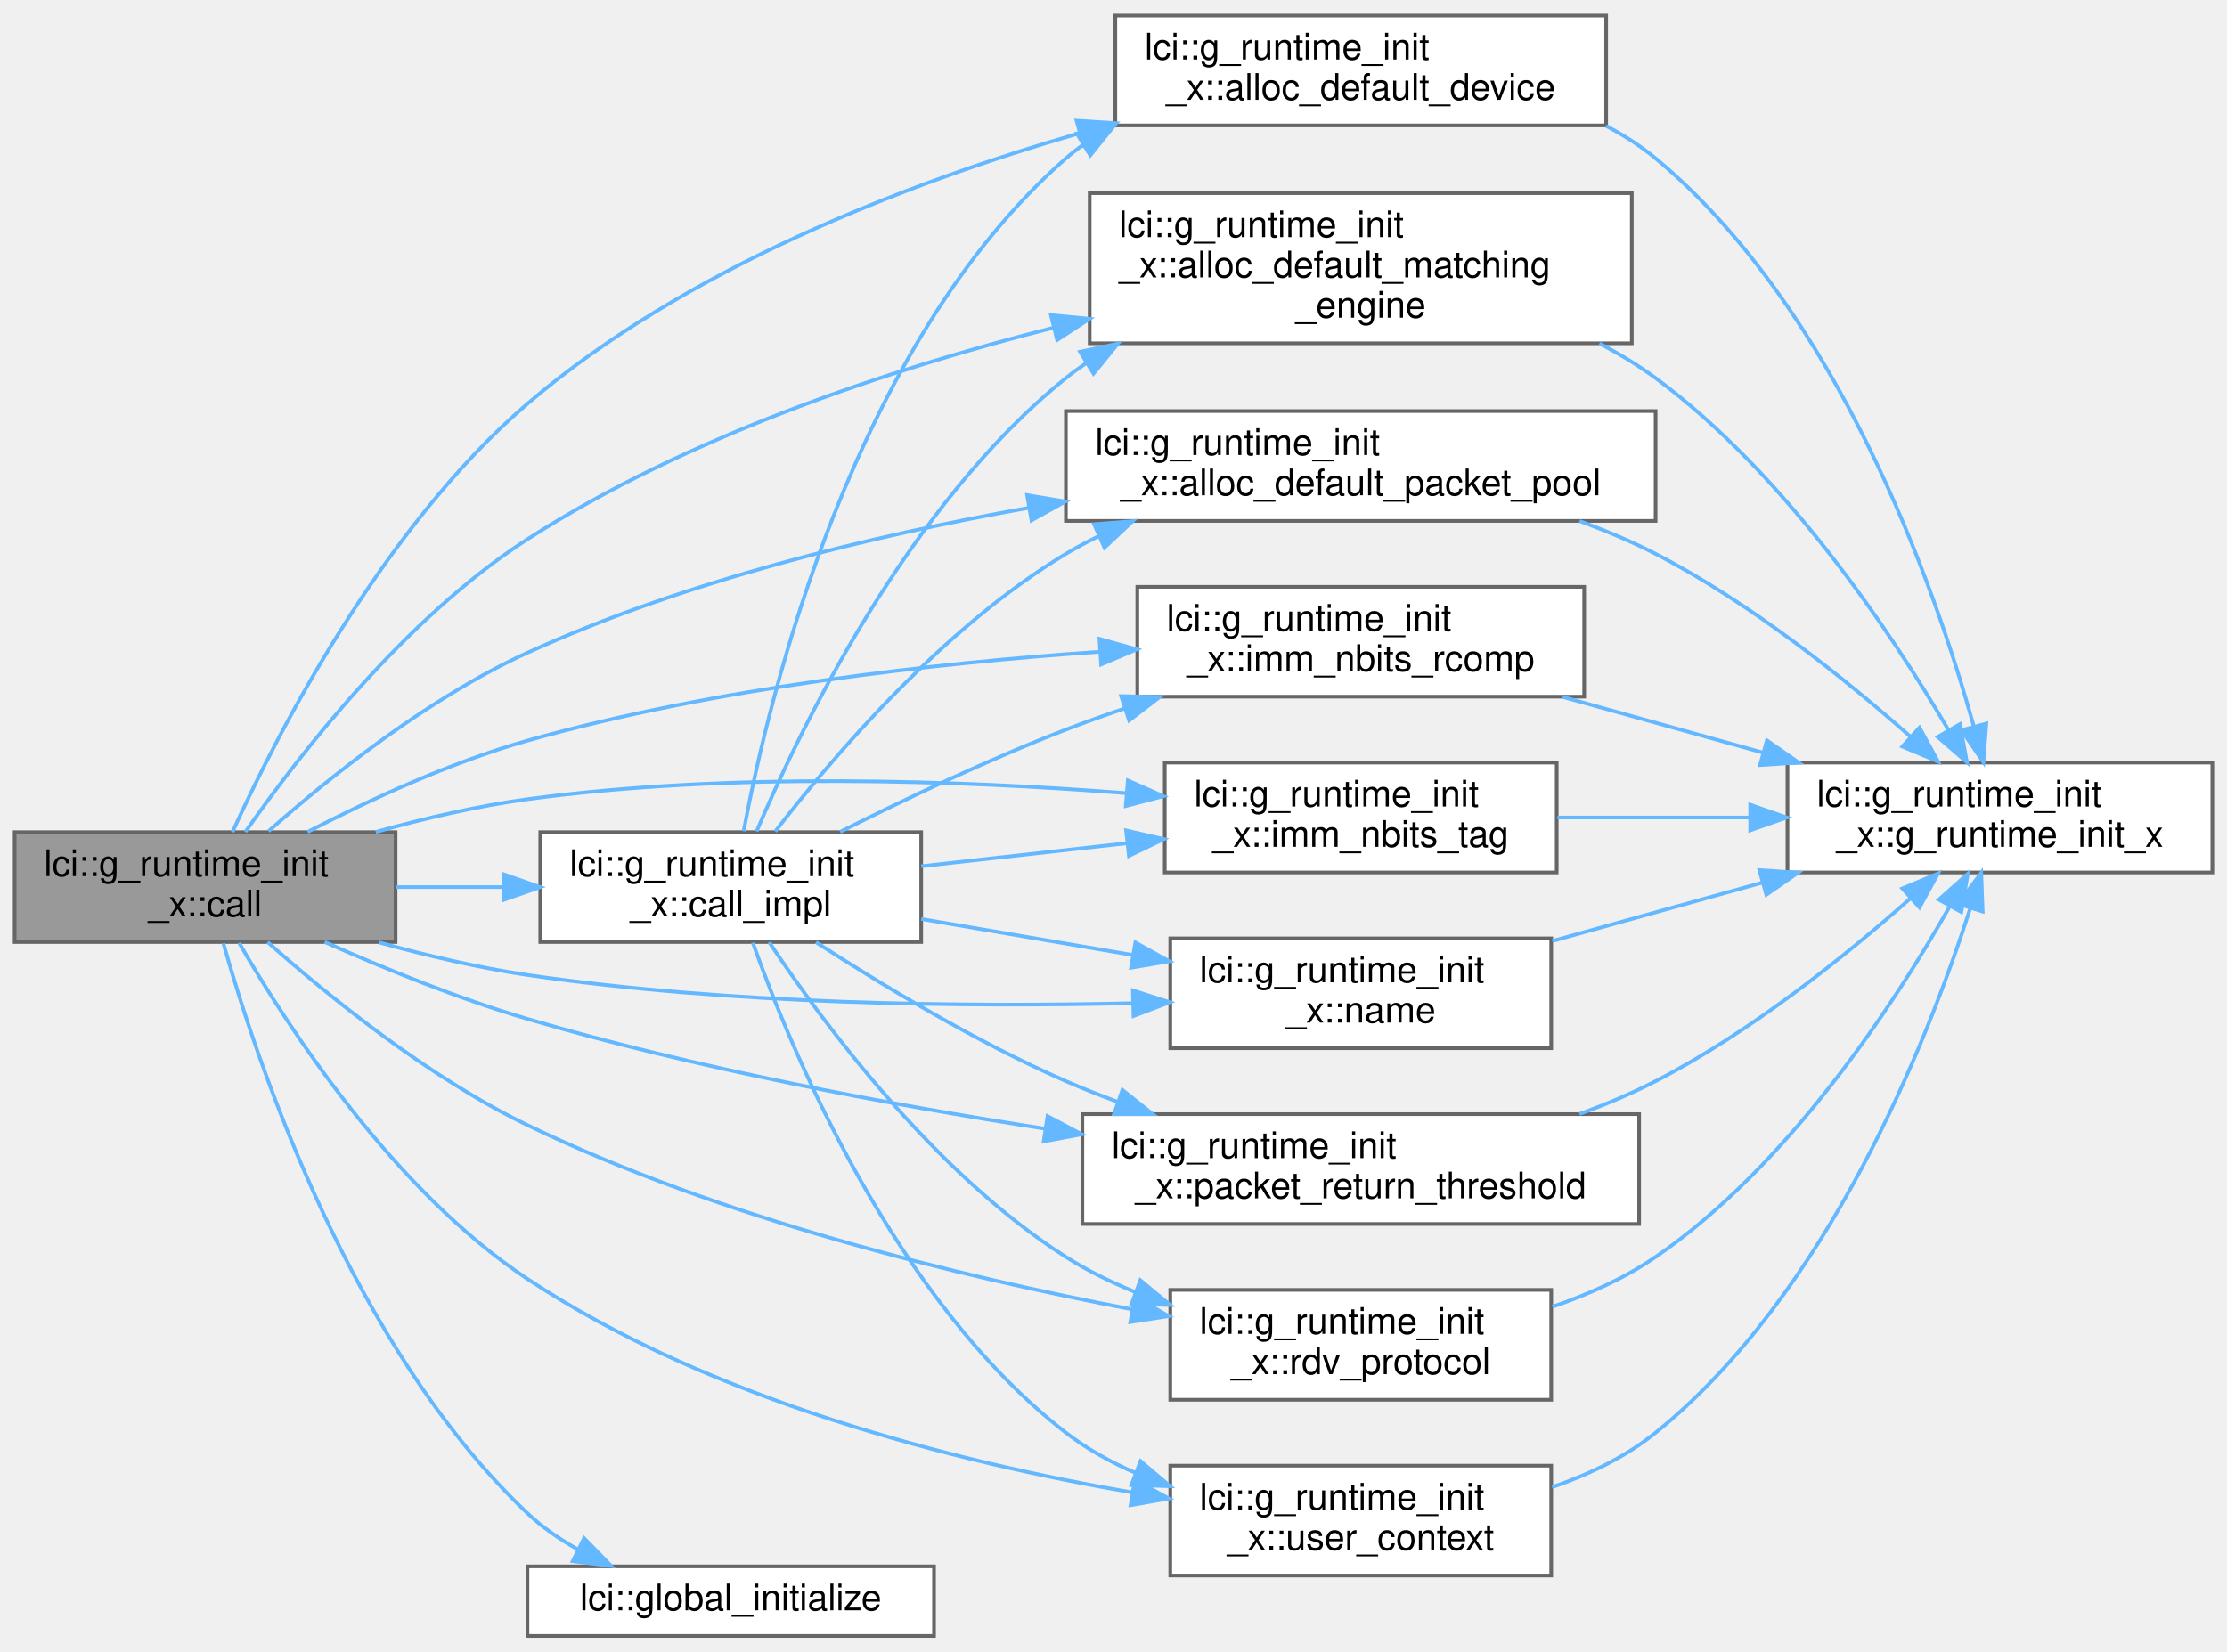
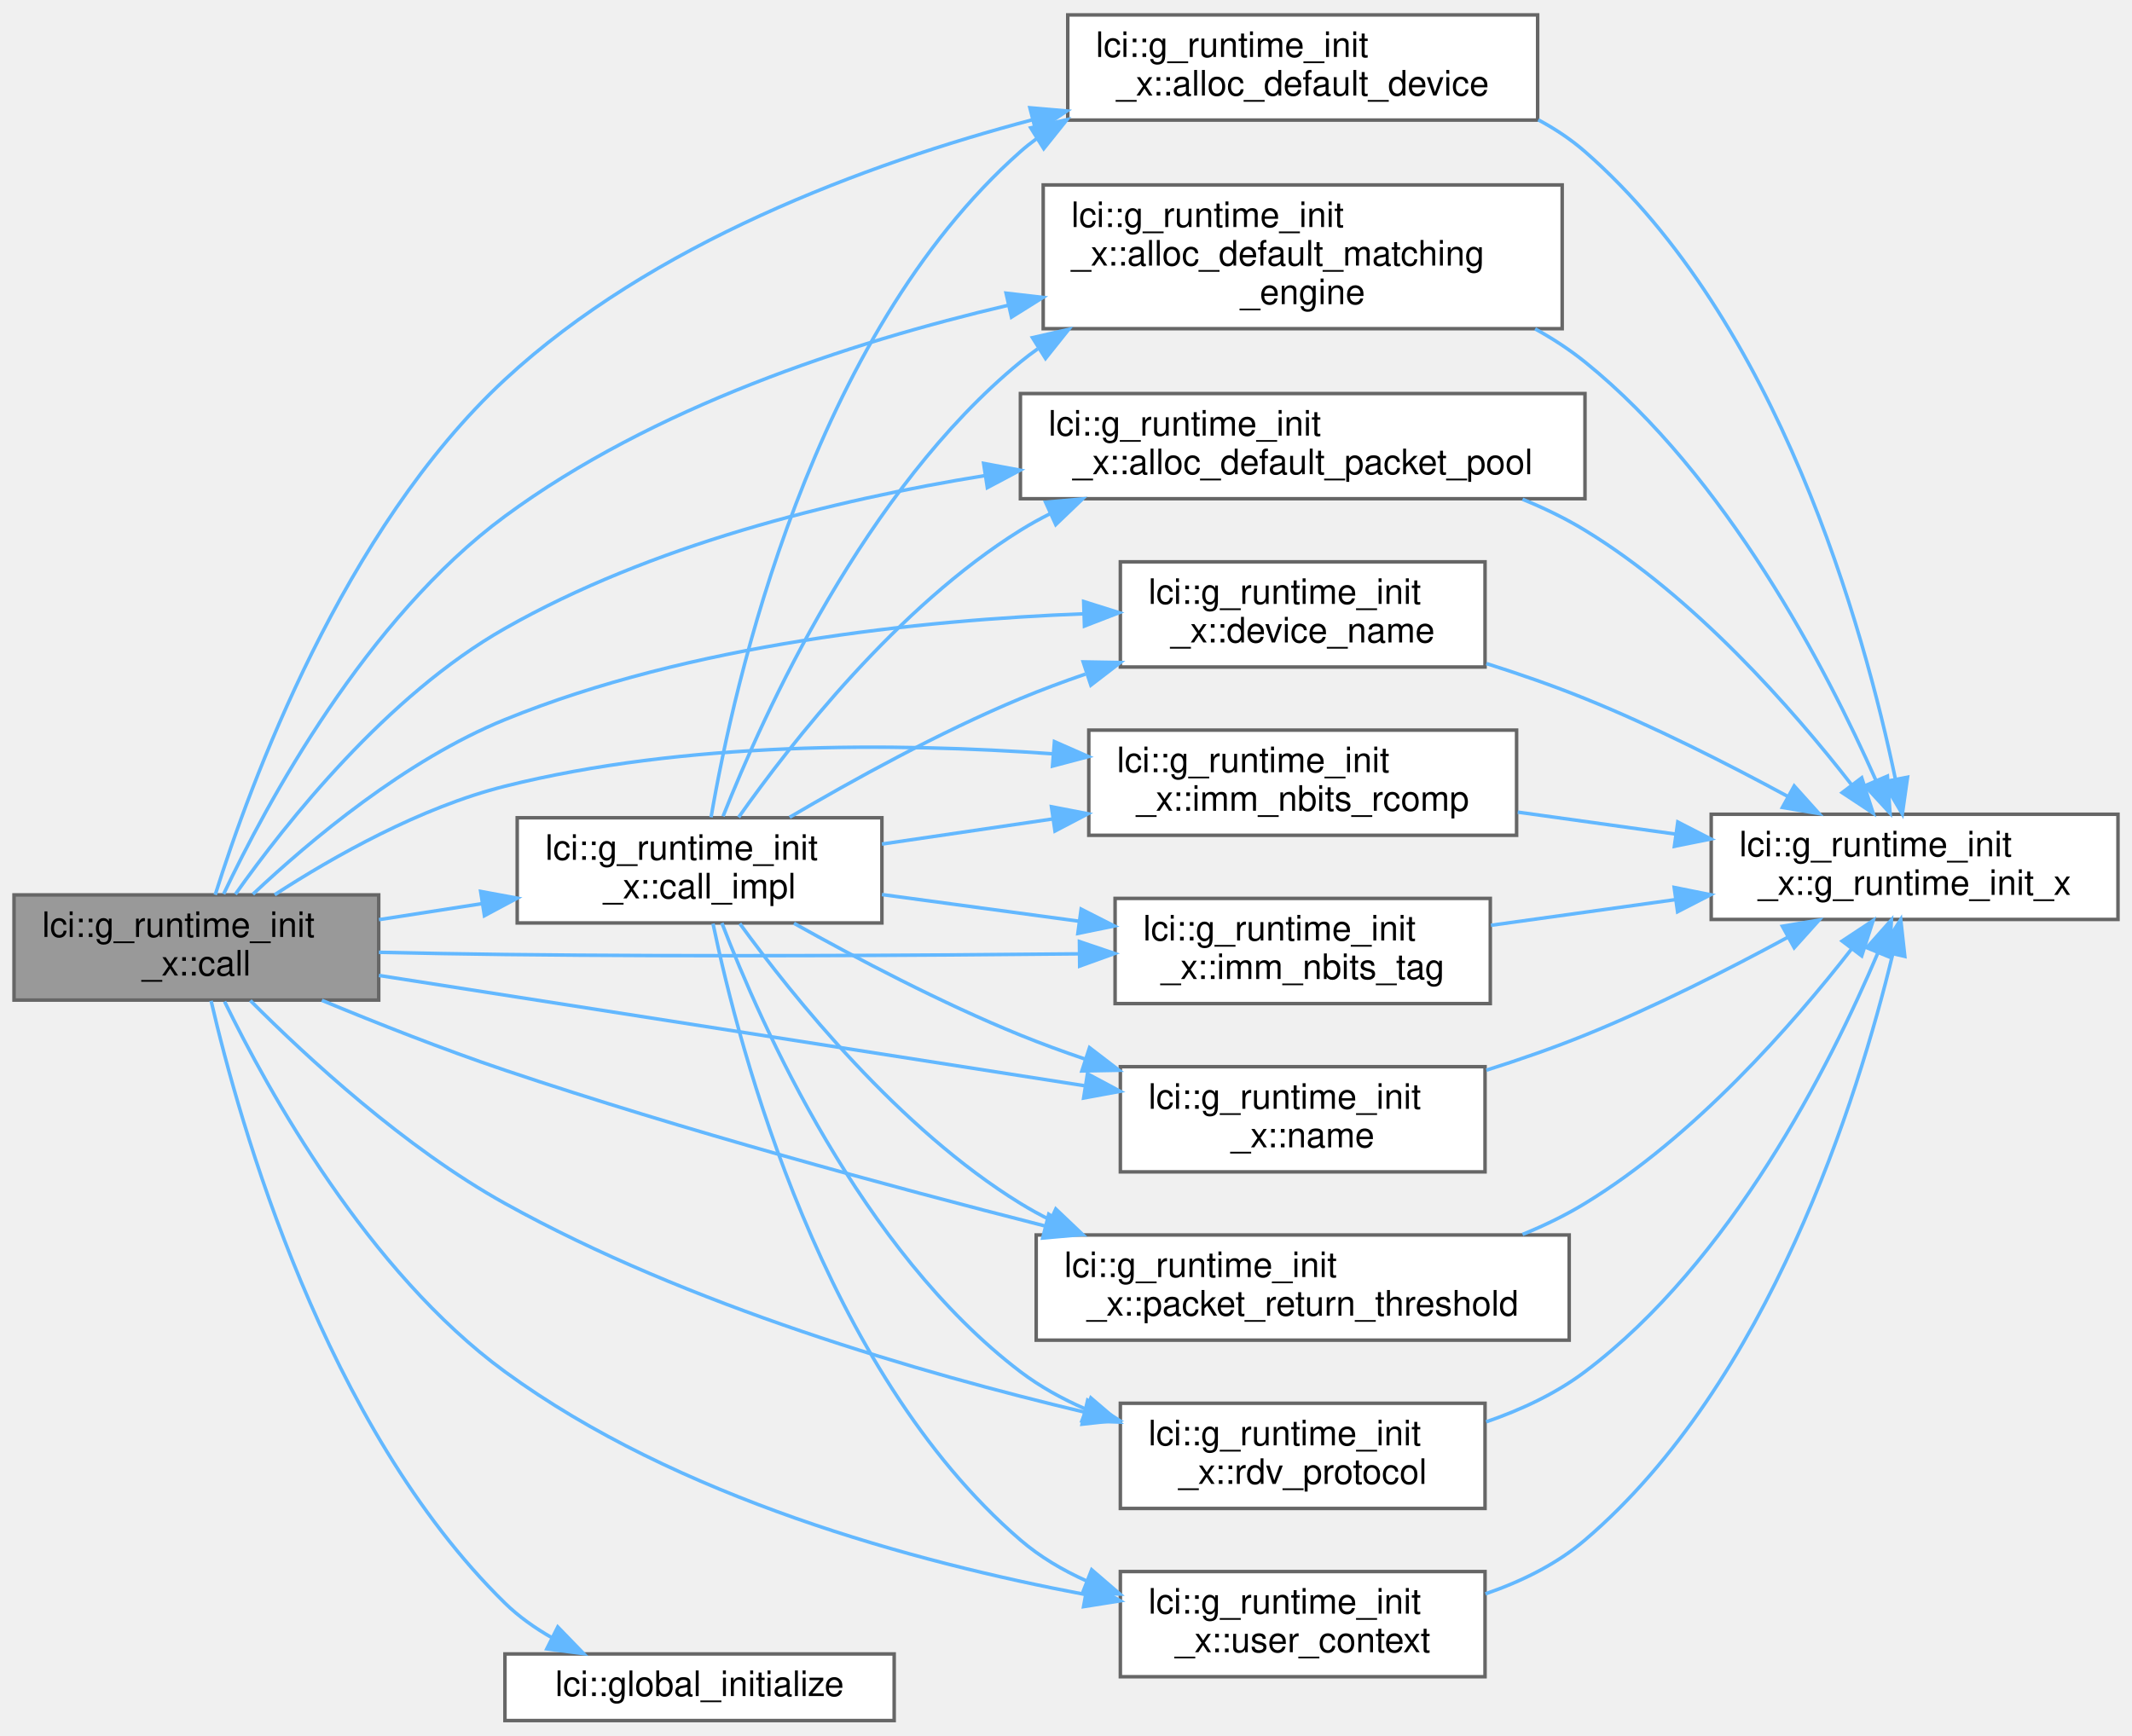
- <svg xmlns="http://www.w3.org/2000/svg" xmlns:xlink="http://www.w3.org/1999/xlink" width="608pt" height="451pt" viewBox="0.00 0.00 608.00 450.50">
-   <g id="graph0" class="graph" transform="scale(1 1) rotate(0) translate(4 446.5)">
+ <svg xmlns="http://www.w3.org/2000/svg" xmlns:xlink="http://www.w3.org/1999/xlink" width="608pt" height="495pt" viewBox="0.00 0.00 608.00 494.50">
+   <g id="graph0" class="graph" transform="scale(1 1) rotate(0) translate(4 490.5)">
    <g id="Node000001" class="node">
      <g id="a_Node000001">
        <a xlink:title=" ">
-           <polygon fill="#999999" stroke="#666666" points="104,-219.5 0,-219.5 0,-189.5 104,-189.5 104,-219.5" />
-           <text text-anchor="start" x="8" y="-207.5" font-family="Helvetica,sans-Serif" font-size="10.00">lci::g_runtime_init</text>
-           <text text-anchor="middle" x="52" y="-196.5" font-family="Helvetica,sans-Serif" font-size="10.00">_x::call</text>
+           <polygon fill="#999999" stroke="#666666" points="104,-235.5 0,-235.5 0,-205.5 104,-205.5 104,-235.5" />
+           <text text-anchor="start" x="8" y="-223.5" font-family="Helvetica,sans-Serif" font-size="10.00">lci::g_runtime_init</text>
+           <text text-anchor="middle" x="52" y="-212.5" font-family="Helvetica,sans-Serif" font-size="10.00">_x::call</text>
        </a>
      </g>
    </g>
    <g id="Node000002" class="node">
      <g id="a_Node000002">
        <a xlink:href="../../d1/dcd/classlci_1_1g__runtime__init__x.html#ad72fab3463ebf56743a418966751b9cc" target="_top" xlink:title=" ">
-           <polygon fill="white" stroke="#666666" points="434.5,-442.5 300.5,-442.5 300.5,-412.5 434.5,-412.5 434.5,-442.5" />
-           <text text-anchor="start" x="308.5" y="-430.5" font-family="Helvetica,sans-Serif" font-size="10.00">lci::g_runtime_init</text>
-           <text text-anchor="middle" x="367.5" y="-419.5" font-family="Helvetica,sans-Serif" font-size="10.00">_x::alloc_default_device</text>
+           <polygon fill="white" stroke="#666666" points="434.5,-486.5 300.5,-486.5 300.5,-456.5 434.5,-456.5 434.5,-486.5" />
+           <text text-anchor="start" x="308.5" y="-474.5" font-family="Helvetica,sans-Serif" font-size="10.00">lci::g_runtime_init</text>
+           <text text-anchor="middle" x="367.5" y="-463.5" font-family="Helvetica,sans-Serif" font-size="10.00">_x::alloc_default_device</text>
        </a>
      </g>
    </g>
    <g id="edge1_Node000001_Node000002" class="edge">
      <g id="a_edge1_Node000001_Node000002">
        <a xlink:title=" ">
-           <path fill="none" stroke="#63b8ff" d="M59.47,-219.54C71.65,-246.31 100.38,-302.59 140,-336.5 183.13,-373.41 243.15,-396.61 290.57,-410.34" />
-           <polygon fill="#63b8ff" stroke="#63b8ff" points="289.91,-413.8 300.49,-413.13 291.81,-407.06 289.91,-413.8" />
+           <path fill="none" stroke="#63b8ff" d="M57.38,-235.54C67.21,-266.87 93.86,-339.76 140,-382.5 181.83,-421.25 242.5,-443.87 290.52,-456.61" />
+           <polygon fill="#63b8ff" stroke="#63b8ff" points="289.7,-460.01 300.26,-459.1 291.44,-453.23 289.7,-460.01" />
        </a>
      </g>
    </g>
    <g id="Node000004" class="node">
      <g id="a_Node000004">
        <a xlink:href="../../d1/dcd/classlci_1_1g__runtime__init__x.html#a918d1c83be5991b72b5a1aee076e0b29" target="_top" xlink:title=" ">
-           <polygon fill="white" stroke="#666666" points="441.5,-394 293.5,-394 293.5,-353 441.5,-353 441.5,-394" />
-           <text text-anchor="start" x="301.5" y="-382" font-family="Helvetica,sans-Serif" font-size="10.00">lci::g_runtime_init</text>
-           <text text-anchor="start" x="301.5" y="-371" font-family="Helvetica,sans-Serif" font-size="10.00">_x::alloc_default_matching</text>
-           <text text-anchor="middle" x="367.5" y="-360" font-family="Helvetica,sans-Serif" font-size="10.00">_engine</text>
+           <polygon fill="white" stroke="#666666" points="441.5,-438 293.5,-438 293.5,-397 441.5,-397 441.5,-438" />
+           <text text-anchor="start" x="301.5" y="-426" font-family="Helvetica,sans-Serif" font-size="10.00">lci::g_runtime_init</text>
+           <text text-anchor="start" x="301.5" y="-415" font-family="Helvetica,sans-Serif" font-size="10.00">_x::alloc_default_matching</text>
+           <text text-anchor="middle" x="367.5" y="-404" font-family="Helvetica,sans-Serif" font-size="10.00">_engine</text>
        </a>
      </g>
    </g>
    <g id="edge3_Node000001_Node000004" class="edge">
      <g id="a_edge3_Node000001_Node000004">
        <a xlink:title=" ">
-           <path fill="none" stroke="#63b8ff" d="M62.99,-219.58C77.55,-240.43 106.54,-277.93 140,-299.5 183.57,-327.58 238.75,-345.9 283.74,-357.29" />
-           <polygon fill="#63b8ff" stroke="#63b8ff" points="282.93,-360.69 293.47,-359.69 284.6,-353.9 282.93,-360.69" />
+           <path fill="none" stroke="#63b8ff" d="M59.78,-235.75C72.06,-261.66 100.43,-314.31 140,-343.5 182.11,-374.55 237.89,-392.99 283.56,-403.69" />
+           <polygon fill="#63b8ff" stroke="#63b8ff" points="282.91,-407.13 293.44,-405.92 284.46,-400.3 282.91,-407.13" />
        </a>
      </g>
    </g>
    <g id="Node000005" class="node">
      <g id="a_Node000005">
        <a xlink:href="../../d1/dcd/classlci_1_1g__runtime__init__x.html#a17f340060d3d0c0d0776d4c658110b9a" target="_top" xlink:title=" ">
-           <polygon fill="white" stroke="#666666" points="448,-334.5 287,-334.5 287,-304.5 448,-304.5 448,-334.5" />
-           <text text-anchor="start" x="295" y="-322.5" font-family="Helvetica,sans-Serif" font-size="10.00">lci::g_runtime_init</text>
-           <text text-anchor="middle" x="367.5" y="-311.5" font-family="Helvetica,sans-Serif" font-size="10.00">_x::alloc_default_packet_pool</text>
+           <polygon fill="white" stroke="#666666" points="448,-378.5 287,-378.5 287,-348.5 448,-348.5 448,-378.5" />
+           <text text-anchor="start" x="295" y="-366.5" font-family="Helvetica,sans-Serif" font-size="10.00">lci::g_runtime_init</text>
+           <text text-anchor="middle" x="367.5" y="-355.5" font-family="Helvetica,sans-Serif" font-size="10.00">_x::alloc_default_packet_pool</text>
        </a>
      </g>
    </g>
    <g id="edge5_Node000001_Node000005" class="edge">
      <g id="a_edge5_Node000001_Node000005">
        <a xlink:title=" ">
-           <path fill="none" stroke="#63b8ff" d="M69.32,-219.77C85.88,-234.44 112.87,-256.13 140,-268.5 182.95,-288.09 234,-300.43 276.76,-308.05" />
-           <polygon fill="#63b8ff" stroke="#63b8ff" points="276.42,-311.54 286.87,-309.79 277.61,-304.64 276.42,-311.54" />
+           <path fill="none" stroke="#63b8ff" d="M63.13,-235.69C77.65,-256.2 106.36,-292.39 140,-311.5 181.65,-335.17 233.4,-348.07 276.91,-355.1" />
+           <polygon fill="#63b8ff" stroke="#63b8ff" points="276.51,-358.58 286.92,-356.64 277.57,-351.66 276.51,-358.58" />
        </a>
      </g>
    </g>
    <g id="Node000006" class="node">
      <g id="a_Node000006">
-         <a xlink:href="../../d1/dcd/classlci_1_1g__runtime__init__x.html#aa7b3e3d438c6fcc826b61e87d136dce4" target="_top" xlink:title=" ">
-           <polygon fill="white" stroke="#666666" points="247.5,-219.5 143.5,-219.5 143.5,-189.5 247.5,-189.5 247.5,-219.5" />
-           <text text-anchor="start" x="151.5" y="-207.5" font-family="Helvetica,sans-Serif" font-size="10.00">lci::g_runtime_init</text>
-           <text text-anchor="middle" x="195.5" y="-196.5" font-family="Helvetica,sans-Serif" font-size="10.00">_x::call_impl</text>
+         <a xlink:href="../../d1/dcd/classlci_1_1g__runtime__init__x.html#a1b6fe4670ec793da1f9ba6cec22b0654" target="_top" xlink:title=" ">
+           <polygon fill="white" stroke="#666666" points="247.5,-257.5 143.5,-257.5 143.5,-227.5 247.5,-227.5 247.5,-257.5" />
+           <text text-anchor="start" x="151.5" y="-245.5" font-family="Helvetica,sans-Serif" font-size="10.00">lci::g_runtime_init</text>
+           <text text-anchor="middle" x="195.5" y="-234.5" font-family="Helvetica,sans-Serif" font-size="10.00">_x::call_impl</text>
        </a>
      </g>
    </g>
    <g id="edge7_Node000001_Node000006" class="edge">
      <g id="a_edge7_Node000001_Node000006">
        <a xlink:title=" ">
-           <path fill="none" stroke="#63b8ff" d="M104.08,-204.5C113.6,-204.5 123.64,-204.5 133.42,-204.5" />
-           <polygon fill="#63b8ff" stroke="#63b8ff" points="133.49,-208 143.49,-204.5 133.49,-201 133.49,-208" />
+           <path fill="none" stroke="#63b8ff" d="M104.08,-228.44C113.6,-229.92 123.64,-231.48 133.42,-233" />
+           <polygon fill="#63b8ff" stroke="#63b8ff" points="133.07,-236.49 143.49,-234.57 134.15,-229.57 133.07,-236.49" />
        </a>
      </g>
    </g>
    <g id="Node000007" class="node">
      <g id="a_Node000007">
-         <a xlink:href="../../d1/dcd/classlci_1_1g__runtime__init__x.html#a147824472fe6dc5645fd75e92ddfe273" target="_top" xlink:title=" ">
-           <polygon fill="white" stroke="#666666" points="428.5,-286.5 306.5,-286.5 306.5,-256.5 428.5,-256.5 428.5,-286.5" />
-           <text text-anchor="start" x="314.5" y="-274.5" font-family="Helvetica,sans-Serif" font-size="10.00">lci::g_runtime_init</text>
-           <text text-anchor="middle" x="367.5" y="-263.5" font-family="Helvetica,sans-Serif" font-size="10.00">_x::imm_nbits_rcomp</text>
-         </a>
-       </g>
-     </g>
-     <g id="edge24_Node000001_Node000007" class="edge">
-       <g id="a_edge24_Node000001_Node000007">
-         <a xlink:title=" ">
-           <path fill="none" stroke="#63b8ff" d="M79.98,-219.57C96.75,-228.25 119.04,-238.59 140,-244.5 191.2,-258.94 251.04,-265.66 296.35,-268.78" />
-           <polygon fill="#63b8ff" stroke="#63b8ff" points="296.17,-272.28 306.37,-269.43 296.62,-265.29 296.17,-272.28" />
+         <a xlink:href="../../d1/dcd/classlci_1_1g__runtime__init__x.html#aa4d8340132c02199d52b71662ac2d2d7" target="_top" xlink:title=" ">
+           <polygon fill="white" stroke="#666666" points="419.5,-330.5 315.5,-330.5 315.5,-300.5 419.5,-300.5 419.5,-330.5" />
+           <text text-anchor="start" x="323.5" y="-318.5" font-family="Helvetica,sans-Serif" font-size="10.00">lci::g_runtime_init</text>
+           <text text-anchor="middle" x="367.5" y="-307.5" font-family="Helvetica,sans-Serif" font-size="10.00">_x::device_name</text>
+         </a>
+       </g>
+     </g>
+     <g id="edge25_Node000001_Node000007" class="edge">
+       <g id="a_edge25_Node000001_Node000007">
+         <a xlink:title=" ">
+           <path fill="none" stroke="#63b8ff" d="M68.13,-235.7C84.39,-251.01 111.71,-273.98 140,-285.5 193.05,-307.1 258.32,-313.88 305.15,-315.68" />
+           <polygon fill="#63b8ff" stroke="#63b8ff" points="305.04,-319.18 315.14,-316 305.26,-312.18 305.04,-319.18" />
        </a>
      </g>
    </g>
    <g id="Node000008" class="node">
      <g id="a_Node000008">
-         <a xlink:href="../../d1/dcd/classlci_1_1g__runtime__init__x.html#a1972dee68f2838da07aba5b464f732dd" target="_top" xlink:title=" ">
-           <polygon fill="white" stroke="#666666" points="421,-238.5 314,-238.5 314,-208.5 421,-208.5 421,-238.5" />
-           <text text-anchor="start" x="322" y="-226.5" font-family="Helvetica,sans-Serif" font-size="10.00">lci::g_runtime_init</text>
-           <text text-anchor="middle" x="367.5" y="-215.5" font-family="Helvetica,sans-Serif" font-size="10.00">_x::imm_nbits_tag</text>
-         </a>
-       </g>
-     </g>
-     <g id="edge25_Node000001_Node000008" class="edge">
-       <g id="a_edge25_Node000001_Node000008">
-         <a xlink:title=" ">
-           <path fill="none" stroke="#63b8ff" d="M98.57,-219.55C111.79,-223.24 126.34,-226.65 140,-228.5 194.9,-235.93 257.95,-233.67 303.57,-230.14" />
-           <polygon fill="#63b8ff" stroke="#63b8ff" points="303.92,-233.62 313.61,-229.32 303.35,-226.64 303.92,-233.62" />
+         <a xlink:href="../../d1/dcd/classlci_1_1g__runtime__init__x.html#a147824472fe6dc5645fd75e92ddfe273" target="_top" xlink:title=" ">
+           <polygon fill="white" stroke="#666666" points="428.5,-282.5 306.5,-282.5 306.5,-252.5 428.5,-252.5 428.5,-282.5" />
+           <text text-anchor="start" x="314.5" y="-270.5" font-family="Helvetica,sans-Serif" font-size="10.00">lci::g_runtime_init</text>
+           <text text-anchor="middle" x="367.5" y="-259.5" font-family="Helvetica,sans-Serif" font-size="10.00">_x::imm_nbits_rcomp</text>
+         </a>
+       </g>
+     </g>
+     <g id="edge27_Node000001_Node000008" class="edge">
+       <g id="a_edge27_Node000001_Node000008">
+         <a xlink:title=" ">
+           <path fill="none" stroke="#63b8ff" d="M74.33,-235.55C91.25,-246.52 115.97,-260.48 140,-266.5 191.24,-279.33 251.08,-278.97 296.38,-275.73" />
+           <polygon fill="#63b8ff" stroke="#63b8ff" points="296.7,-279.22 306.4,-274.95 296.15,-272.24 296.7,-279.22" />
        </a>
      </g>
    </g>
    <g id="Node000009" class="node">
      <g id="a_Node000009">
-         <a xlink:href="../../d1/dcd/classlci_1_1g__runtime__init__x.html#a4133d17e093270c82a01e72c05cdcd59" target="_top" xlink:title=" ">
-           <polygon fill="white" stroke="#666666" points="419.5,-190.5 315.5,-190.5 315.5,-160.5 419.5,-160.5 419.5,-190.5" />
-           <text text-anchor="start" x="323.5" y="-178.5" font-family="Helvetica,sans-Serif" font-size="10.00">lci::g_runtime_init</text>
-           <text text-anchor="middle" x="367.5" y="-167.5" font-family="Helvetica,sans-Serif" font-size="10.00">_x::name</text>
-         </a>
-       </g>
-     </g>
-     <g id="edge26_Node000001_Node000009" class="edge">
-       <g id="a_edge26_Node000001_Node000009">
-         <a xlink:title=" ">
-           <path fill="none" stroke="#63b8ff" d="M99.5,-189.39C112.47,-185.81 126.67,-182.46 140,-180.5 195.54,-172.36 259.54,-171.74 305.31,-172.79" />
-           <polygon fill="#63b8ff" stroke="#63b8ff" points="305.29,-176.29 315.37,-173.05 305.47,-169.29 305.29,-176.29" />
+         <a xlink:href="../../d1/dcd/classlci_1_1g__runtime__init__x.html#a1972dee68f2838da07aba5b464f732dd" target="_top" xlink:title=" ">
+           <polygon fill="white" stroke="#666666" points="421,-234.5 314,-234.5 314,-204.5 421,-204.5 421,-234.5" />
+           <text text-anchor="start" x="322" y="-222.5" font-family="Helvetica,sans-Serif" font-size="10.00">lci::g_runtime_init</text>
+           <text text-anchor="middle" x="367.5" y="-211.5" font-family="Helvetica,sans-Serif" font-size="10.00">_x::imm_nbits_tag</text>
+         </a>
+       </g>
+     </g>
+     <g id="edge28_Node000001_Node000009" class="edge">
+       <g id="a_edge28_Node000001_Node000009">
+         <a xlink:title=" ">
+           <path fill="none" stroke="#63b8ff" d="M104.06,-219.13C115.86,-218.87 128.37,-218.63 140,-218.5 195.38,-217.86 258.39,-218.23 303.86,-218.69" />
+           <polygon fill="#63b8ff" stroke="#63b8ff" points="303.83,-222.19 313.87,-218.79 303.9,-215.19 303.83,-222.19" />
        </a>
      </g>
    </g>
    <g id="Node000010" class="node">
      <g id="a_Node000010">
-         <a xlink:href="../../d1/dcd/classlci_1_1g__runtime__init__x.html#af2f7a0791a72ac3c8b8546c354ed7081" target="_top" xlink:title=" ">
-           <polygon fill="white" stroke="#666666" points="443.5,-142.5 291.5,-142.5 291.5,-112.5 443.5,-112.5 443.5,-142.5" />
-           <text text-anchor="start" x="299.5" y="-130.5" font-family="Helvetica,sans-Serif" font-size="10.00">lci::g_runtime_init</text>
-           <text text-anchor="middle" x="367.5" y="-119.5" font-family="Helvetica,sans-Serif" font-size="10.00">_x::packet_return_threshold</text>
-         </a>
-       </g>
-     </g>
-     <g id="edge27_Node000001_Node000010" class="edge">
-       <g id="a_edge27_Node000001_Node000010">
-         <a xlink:title=" ">
-           <path fill="none" stroke="#63b8ff" d="M84.64,-189.5C100.89,-182.28 121.18,-174.03 140,-168.5 185.88,-155.02 238.35,-145.19 281.23,-138.53" />
-           <polygon fill="#63b8ff" stroke="#63b8ff" points="281.99,-141.96 291.35,-136.99 280.94,-135.04 281.99,-141.96" />
+         <a xlink:href="../../d1/dcd/classlci_1_1g__runtime__init__x.html#a4133d17e093270c82a01e72c05cdcd59" target="_top" xlink:title=" ">
+           <polygon fill="white" stroke="#666666" points="419.5,-186.5 315.5,-186.5 315.5,-156.5 419.5,-156.5 419.5,-186.5" />
+           <text text-anchor="start" x="323.5" y="-174.5" font-family="Helvetica,sans-Serif" font-size="10.00">lci::g_runtime_init</text>
+           <text text-anchor="middle" x="367.5" y="-163.5" font-family="Helvetica,sans-Serif" font-size="10.00">_x::name</text>
+         </a>
+       </g>
+     </g>
+     <g id="edge29_Node000001_Node000010" class="edge">
+       <g id="a_edge29_Node000001_Node000010">
+         <a xlink:title=" ">
+           <path fill="none" stroke="#63b8ff" d="M104.07,-212.52C159.06,-203.92 246.54,-190.25 305.21,-181.08" />
+           <polygon fill="#63b8ff" stroke="#63b8ff" points="306.12,-184.48 315.45,-179.48 305.03,-177.56 306.12,-184.48" />
        </a>
      </g>
    </g>
    <g id="Node000011" class="node">
      <g id="a_Node000011">
-         <a xlink:href="../../d1/dcd/classlci_1_1g__runtime__init__x.html#affea33547edd45282533e817747f4b66" target="_top" xlink:title=" ">
-           <polygon fill="white" stroke="#666666" points="419.5,-94.5 315.5,-94.5 315.5,-64.5 419.5,-64.5 419.5,-94.5" />
-           <text text-anchor="start" x="323.5" y="-82.5" font-family="Helvetica,sans-Serif" font-size="10.00">lci::g_runtime_init</text>
-           <text text-anchor="middle" x="367.5" y="-71.5" font-family="Helvetica,sans-Serif" font-size="10.00">_x::rdv_protocol</text>
-         </a>
-       </g>
-     </g>
-     <g id="edge28_Node000001_Node000011" class="edge">
-       <g id="a_edge28_Node000001_Node000011">
-         <a xlink:title=" ">
-           <path fill="none" stroke="#63b8ff" d="M69.07,-189.47C85.65,-174.74 112.84,-152.63 140,-139.5 192.89,-113.93 258.18,-98.12 305.05,-89.19" />
-           <polygon fill="#63b8ff" stroke="#63b8ff" points="305.87,-92.6 315.06,-87.33 304.59,-85.72 305.87,-92.6" />
+         <a xlink:href="../../d1/dcd/classlci_1_1g__runtime__init__x.html#af2f7a0791a72ac3c8b8546c354ed7081" target="_top" xlink:title=" ">
+           <polygon fill="white" stroke="#666666" points="443.5,-138.5 291.5,-138.5 291.5,-108.5 443.5,-108.5 443.5,-138.5" />
+           <text text-anchor="start" x="299.5" y="-126.5" font-family="Helvetica,sans-Serif" font-size="10.00">lci::g_runtime_init</text>
+           <text text-anchor="middle" x="367.5" y="-115.5" font-family="Helvetica,sans-Serif" font-size="10.00">_x::packet_return_threshold</text>
+         </a>
+       </g>
+     </g>
+     <g id="edge30_Node000001_Node000011" class="edge">
+       <g id="a_edge30_Node000001_Node000011">
+         <a xlink:title=" ">
+           <path fill="none" stroke="#63b8ff" d="M87.79,-205.43C103.57,-198.88 122.57,-191.37 140,-185.5 190.83,-168.38 249.23,-152.49 294,-141.07" />
+           <polygon fill="#63b8ff" stroke="#63b8ff" points="295.08,-144.41 303.91,-138.56 293.36,-137.63 295.08,-144.41" />
        </a>
      </g>
    </g>
    <g id="Node000012" class="node">
      <g id="a_Node000012">
-         <a xlink:href="../../d1/dcd/classlci_1_1g__runtime__init__x.html#a71bbc1bd89ec75a90230d026b303aa91" target="_top" xlink:title=" ">
-           <polygon fill="white" stroke="#666666" points="419.5,-46.5 315.5,-46.5 315.5,-16.5 419.5,-16.5 419.5,-46.5" />
-           <text text-anchor="start" x="323.5" y="-34.5" font-family="Helvetica,sans-Serif" font-size="10.00">lci::g_runtime_init</text>
-           <text text-anchor="middle" x="367.5" y="-23.5" font-family="Helvetica,sans-Serif" font-size="10.00">_x::user_context</text>
-         </a>
-       </g>
-     </g>
-     <g id="edge29_Node000001_Node000012" class="edge">
-       <g id="a_edge29_Node000001_Node000012">
-         <a xlink:title=" ">
-           <path fill="none" stroke="#63b8ff" d="M61.28,-189.27C74.72,-165.99 103.49,-121.72 140,-97.5 190.02,-64.31 257.02,-47.49 305.15,-39.17" />
-           <polygon fill="#63b8ff" stroke="#63b8ff" points="305.82,-42.61 315.12,-37.53 304.68,-35.7 305.82,-42.61" />
+         <a xlink:href="../../d1/dcd/classlci_1_1g__runtime__init__x.html#affea33547edd45282533e817747f4b66" target="_top" xlink:title=" ">
+           <polygon fill="white" stroke="#666666" points="419.5,-90.5 315.5,-90.5 315.5,-60.5 419.5,-60.5 419.5,-90.5" />
+           <text text-anchor="start" x="323.5" y="-78.5" font-family="Helvetica,sans-Serif" font-size="10.00">lci::g_runtime_init</text>
+           <text text-anchor="middle" x="367.5" y="-67.5" font-family="Helvetica,sans-Serif" font-size="10.00">_x::rdv_protocol</text>
+         </a>
+       </g>
+     </g>
+     <g id="edge31_Node000001_Node000012" class="edge">
+       <g id="a_edge31_Node000001_Node000012">
+         <a xlink:title=" ">
+           <path fill="none" stroke="#63b8ff" d="M67.38,-205.37C83.64,-189.05 111.56,-163.29 140,-147.5 192.37,-118.42 258.18,-99.17 305.35,-87.95" />
+           <polygon fill="#63b8ff" stroke="#63b8ff" points="306.17,-91.35 315.12,-85.68 304.59,-84.53 306.17,-91.35" />
        </a>
      </g>
    </g>
    <g id="Node000013" class="node">
      <g id="a_Node000013">
+         <a xlink:href="../../d1/dcd/classlci_1_1g__runtime__init__x.html#a71bbc1bd89ec75a90230d026b303aa91" target="_top" xlink:title=" ">
+           <polygon fill="white" stroke="#666666" points="419.5,-42.5 315.5,-42.5 315.5,-12.5 419.5,-12.5 419.5,-42.5" />
+           <text text-anchor="start" x="323.5" y="-30.5" font-family="Helvetica,sans-Serif" font-size="10.00">lci::g_runtime_init</text>
+           <text text-anchor="middle" x="367.5" y="-19.5" font-family="Helvetica,sans-Serif" font-size="10.00">_x::user_context</text>
+         </a>
+       </g>
+     </g>
+     <g id="edge32_Node000001_Node000013" class="edge">
+       <g id="a_edge32_Node000001_Node000013">
+         <a xlink:title=" ">
+           <path fill="none" stroke="#63b8ff" d="M60.04,-205.09C72.53,-179.46 100.95,-128.06 140,-99.5 189.13,-63.57 256.84,-45.14 305.41,-35.97" />
+           <polygon fill="#63b8ff" stroke="#63b8ff" points="306.25,-39.38 315.47,-34.15 305.01,-32.49 306.25,-39.38" />
+         </a>
+       </g>
+     </g>
+     <g id="Node000014" class="node">
+       <g id="a_Node000014">
        <a xlink:href="../../d8/d33/group__LCI__BASIC.html#ga36d0ced682287237e138b1153b490e53" target="_top" xlink:title="Global initialization for LCI, including rank_me, rank_n, and g_default_attr.">
          <polygon fill="white" stroke="#666666" points="251,-19 140,-19 140,0 251,0 251,-19" />
          <text text-anchor="middle" x="195.5" y="-7" font-family="Helvetica,sans-Serif" font-size="10.00">lci::global_initialize</text>
        </a>
      </g>
    </g>
-     <g id="edge23_Node000001_Node000013" class="edge">
-       <g id="a_edge23_Node000001_Node000013">
-         <a xlink:title=" ">
-           <path fill="none" stroke="#63b8ff" d="M56.99,-189.12C66.24,-156.33 92.08,-78.82 140,-33.5 144.04,-29.68 148.78,-26.41 153.76,-23.62" />
-           <polygon fill="#63b8ff" stroke="#63b8ff" points="155.46,-26.69 162.87,-19.11 152.35,-20.41 155.46,-26.69" />
+     <g id="edge26_Node000001_Node000014" class="edge">
+       <g id="a_edge26_Node000001_Node000014">
+         <a xlink:title=" ">
+           <path fill="none" stroke="#63b8ff" d="M56.2,-205.29C64.28,-170.42 88.59,-83.86 140,-33.5 143.92,-29.66 148.57,-26.37 153.46,-23.59" />
+           <polygon fill="#63b8ff" stroke="#63b8ff" points="155.07,-26.7 162.44,-19.09 151.93,-20.44 155.07,-26.7" />
        </a>
      </g>
    </g>
    <g id="Node000003" class="node">
      <g id="a_Node000003">
        <a xlink:href="../../d1/dcd/classlci_1_1g__runtime__init__x.html#ac50115eace47c7d8766aa04214978bc1" target="_top" xlink:title=" ">
-           <polygon fill="white" stroke="#666666" points="600,-238.5 484,-238.5 484,-208.5 600,-208.5 600,-238.5" />
-           <text text-anchor="start" x="492" y="-226.5" font-family="Helvetica,sans-Serif" font-size="10.00">lci::g_runtime_init</text>
-           <text text-anchor="middle" x="542" y="-215.5" font-family="Helvetica,sans-Serif" font-size="10.00">_x::g_runtime_init_x</text>
+           <polygon fill="white" stroke="#666666" points="600,-258.5 484,-258.5 484,-228.5 600,-228.5 600,-258.5" />
+           <text text-anchor="start" x="492" y="-246.5" font-family="Helvetica,sans-Serif" font-size="10.00">lci::g_runtime_init</text>
+           <text text-anchor="middle" x="542" y="-235.5" font-family="Helvetica,sans-Serif" font-size="10.00">_x::g_runtime_init_x</text>
        </a>
      </g>
    </g>
    <g id="edge2_Node000002_Node000003" class="edge">
      <g id="a_edge2_Node000002_Node000003">
        <a xlink:title=" ">
-           <path fill="none" stroke="#63b8ff" d="M434.49,-412.35C439.32,-409.84 443.9,-406.91 448,-403.5 497.7,-362.19 523.96,-287.46 534.83,-248.56" />
-           <polygon fill="#63b8ff" stroke="#63b8ff" points="538.29,-249.16 537.49,-238.6 531.53,-247.35 538.29,-249.16" />
+           <path fill="none" stroke="#63b8ff" d="M434.68,-456.57C439.47,-454.01 443.98,-451.01 448,-447.5 503.26,-399.22 527.56,-311.42 536.54,-268.48" />
+           <polygon fill="#63b8ff" stroke="#63b8ff" points="539.99,-269.08 538.5,-258.59 533.12,-267.72 539.99,-269.08" />
        </a>
      </g>
    </g>
    <g id="edge4_Node000004_Node000003" class="edge">
      <g id="a_edge4_Node000004_Node000003">
        <a xlink:title=" ">
-           <path fill="none" stroke="#63b8ff" d="M432.65,-352.96C438.05,-350.15 443.25,-347.01 448,-343.5 483.47,-317.31 512.29,-274.11 528.01,-247.31" />
-           <polygon fill="#63b8ff" stroke="#63b8ff" points="531.08,-248.99 533.01,-238.57 525.01,-245.51 531.08,-248.99" />
+           <path fill="none" stroke="#63b8ff" d="M433.78,-396.95C438.82,-394.16 443.64,-391.02 448,-387.5 488.33,-354.95 516.83,-300.04 530.93,-268.26" />
+           <polygon fill="#63b8ff" stroke="#63b8ff" points="534.25,-269.38 535,-258.82 527.83,-266.62 534.25,-269.38" />
        </a>
      </g>
    </g>
    <g id="edge6_Node000005_Node000003" class="edge">
      <g id="a_edge6_Node000005_Node000003">
        <a xlink:title=" ">
-           <path fill="none" stroke="#63b8ff" d="M427.22,-304.46C434.38,-301.85 441.46,-298.87 448,-295.5 473.81,-282.19 499.65,-261.45 517.51,-245.64" />
-           <polygon fill="#63b8ff" stroke="#63b8ff" points="520.05,-248.06 525.13,-238.77 515.36,-242.87 520.05,-248.06" />
+           <path fill="none" stroke="#63b8ff" d="M430.2,-348.34C436.41,-345.81 442.46,-342.88 448,-339.5 479.14,-320.53 507.09,-288.67 524.04,-266.9" />
+           <polygon fill="#63b8ff" stroke="#63b8ff" points="526.92,-268.9 530.18,-258.82 521.34,-264.66 526.92,-268.9" />
        </a>
      </g>
    </g>
    <g id="edge8_Node000006_Node000002" class="edge">
      <g id="a_edge8_Node000006_Node000002">
        <a xlink:title=" ">
-           <path fill="none" stroke="#63b8ff" d="M199.02,-219.76C205.97,-256.9 228.86,-352.65 287,-403.5 288.51,-404.82 290.08,-406.06 291.72,-407.24" />
-           <polygon fill="#63b8ff" stroke="#63b8ff" points="289.97,-410.28 300.32,-412.57 293.66,-404.33 289.97,-410.28" />
+           <path fill="none" stroke="#63b8ff" d="M198.78,-257.65C205.27,-295.48 227.4,-394.79 287,-447.5 288.5,-448.83 290.07,-450.08 291.7,-451.26" />
+           <polygon fill="#63b8ff" stroke="#63b8ff" points="289.94,-454.29 300.27,-456.62 293.65,-448.35 289.94,-454.29" />
        </a>
      </g>
    </g>
    <g id="edge9_Node000006_Node000004" class="edge">
      <g id="a_edge9_Node000006_Node000004">
        <a xlink:title=" ">
-           <path fill="none" stroke="#63b8ff" d="M202.56,-219.72C214.55,-247.99 243.91,-308.85 287,-343.5 288.77,-344.93 290.62,-346.29 292.53,-347.59" />
-           <polygon fill="#63b8ff" stroke="#63b8ff" points="290.88,-350.69 301.24,-352.93 294.54,-344.72 290.88,-350.69" />
+           <path fill="none" stroke="#63b8ff" d="M202.2,-257.92C213.77,-287.21 242.71,-351.18 287,-387.5 288.58,-388.8 290.23,-390.04 291.92,-391.24" />
+           <polygon fill="#63b8ff" stroke="#63b8ff" points="290.44,-394.44 300.77,-396.8 294.16,-388.51 290.44,-394.44" />
        </a>
      </g>
    </g>
    <g id="edge10_Node000006_Node000005" class="edge">
      <g id="a_edge10_Node000006_Node000005">
        <a xlink:title=" ">
-           <path fill="none" stroke="#63b8ff" d="M207.64,-219.69C223.21,-239.87 253.38,-275.32 287,-295.5 289.84,-297.21 292.82,-298.8 295.88,-300.29" />
-           <polygon fill="#63b8ff" stroke="#63b8ff" points="294.7,-303.59 305.26,-304.44 297.53,-297.19 294.7,-303.59" />
+           <path fill="none" stroke="#63b8ff" d="M206.64,-257.64C221.7,-278.97 252,-317.72 287,-339.5 289.75,-341.21 292.64,-342.81 295.61,-344.3" />
+           <polygon fill="#63b8ff" stroke="#63b8ff" points="294.18,-347.5 304.73,-348.45 297.08,-341.12 294.18,-347.5" />
        </a>
      </g>
    </g>
    <g id="edge11_Node000006_Node000007" class="edge">
      <g id="a_edge11_Node000006_Node000007">
        <a xlink:title=" ">
-           <path fill="none" stroke="#63b8ff" d="M225.36,-219.58C242.9,-228.4 265.9,-239.36 287,-247.5 292.13,-249.48 297.49,-251.4 302.91,-253.24" />
-           <polygon fill="#63b8ff" stroke="#63b8ff" points="302.08,-256.65 312.67,-256.45 304.27,-250 302.08,-256.65" />
+           <path fill="none" stroke="#63b8ff" d="M221.18,-257.64C239.01,-268.13 263.91,-281.88 287,-291.5 292.94,-293.97 299.22,-296.31 305.55,-298.49" />
+           <polygon fill="#63b8ff" stroke="#63b8ff" points="304.9,-301.96 315.49,-301.78 307.09,-295.32 304.9,-301.96" />
        </a>
      </g>
    </g>
    <g id="edge13_Node000006_Node000008" class="edge">
      <g id="a_edge13_Node000006_Node000008">
        <a xlink:title=" ">
-           <path fill="none" stroke="#63b8ff" d="M247.51,-210.2C265.16,-212.17 285.17,-214.41 303.67,-216.48" />
-           <polygon fill="#63b8ff" stroke="#63b8ff" points="303.44,-219.97 313.76,-217.61 304.21,-213.02 303.44,-219.97" />
+           <path fill="none" stroke="#63b8ff" d="M247.51,-250C262.81,-252.25 279.88,-254.76 296.2,-257.16" />
+           <polygon fill="#63b8ff" stroke="#63b8ff" points="295.85,-260.65 306.25,-258.64 296.86,-253.72 295.85,-260.65" />
        </a>
      </g>
    </g>
    <g id="edge15_Node000006_Node000009" class="edge">
      <g id="a_edge15_Node000006_Node000009">
        <a xlink:title=" ">
-           <path fill="none" stroke="#63b8ff" d="M247.51,-195.8C265.66,-192.7 286.29,-189.18 305.22,-185.95" />
-           <polygon fill="#63b8ff" stroke="#63b8ff" points="305.97,-189.38 315.24,-184.24 304.79,-182.48 305.97,-189.38" />
+           <path fill="none" stroke="#63b8ff" d="M247.51,-235.6C265.16,-233.21 285.17,-230.5 303.67,-228" />
+           <polygon fill="#63b8ff" stroke="#63b8ff" points="304.32,-231.44 313.76,-226.64 303.38,-224.51 304.32,-231.44" />
        </a>
      </g>
    </g>
    <g id="edge17_Node000006_Node000010" class="edge">
      <g id="a_edge17_Node000006_Node000010">
        <a xlink:title=" ">
-           <path fill="none" stroke="#63b8ff" d="M218.77,-189.44C236.63,-177.88 262.64,-162.13 287,-151.5 291.59,-149.5 296.4,-147.6 301.28,-145.81" />
-           <polygon fill="#63b8ff" stroke="#63b8ff" points="302.44,-149.11 310.72,-142.5 300.13,-142.5 302.44,-149.11" />
+           <path fill="none" stroke="#63b8ff" d="M222.42,-227.4C240.19,-217.45 264.53,-204.63 287,-195.5 292.87,-193.11 299.07,-190.84 305.32,-188.71" />
+           <polygon fill="#63b8ff" stroke="#63b8ff" points="306.71,-191.93 315.12,-185.48 304.53,-185.28 306.71,-191.93" />
        </a>
      </g>
    </g>
    <g id="edge19_Node000006_Node000011" class="edge">
      <g id="a_edge19_Node000006_Node000011">
        <a xlink:title=" ">
-           <path fill="none" stroke="#63b8ff" d="M205.99,-189.46C220.69,-167.39 251.05,-126.38 287,-103.5 292.8,-99.81 299.2,-96.66 305.78,-93.98" />
-           <polygon fill="#63b8ff" stroke="#63b8ff" points="307.33,-97.14 315.48,-90.38 304.89,-90.57 307.33,-97.14" />
+           <path fill="none" stroke="#63b8ff" d="M206.97,-227.33C222.2,-206.37 252.46,-168.74 287,-147.5 289.76,-145.8 292.65,-144.21 295.63,-142.73" />
+           <polygon fill="#63b8ff" stroke="#63b8ff" points="297.09,-145.91 304.77,-138.61 294.21,-139.53 297.09,-145.91" />
        </a>
      </g>
    </g>
    <g id="edge21_Node000006_Node000012" class="edge">
      <g id="a_edge21_Node000006_Node000012">
        <a xlink:title=" ">
-           <path fill="none" stroke="#63b8ff" d="M201.52,-189.31C212.26,-159.18 240.34,-91.64 287,-55.5 292.72,-51.07 299.25,-47.45 306.06,-44.5" />
-           <polygon fill="#63b8ff" stroke="#63b8ff" points="307.39,-47.74 315.46,-40.88 304.87,-41.21 307.39,-47.74" />
+           <path fill="none" stroke="#63b8ff" d="M201.87,-227.47C213.05,-198.33 241.62,-133.99 287,-99.5 292.55,-95.28 298.85,-91.8 305.4,-88.93" />
+           <polygon fill="#63b8ff" stroke="#63b8ff" points="307.09,-92.03 315.14,-85.14 304.55,-85.5 307.09,-92.03" />
+         </a>
+       </g>
+     </g>
+     <g id="edge23_Node000006_Node000013" class="edge">
+       <g id="a_edge23_Node000006_Node000013">
+         <a xlink:title=" ">
+           <path fill="none" stroke="#63b8ff" d="M199.33,-227.31C206.84,-191.27 230.69,-99.98 287,-51.5 292.56,-46.71 299.05,-42.88 305.88,-39.82" />
+           <polygon fill="#63b8ff" stroke="#63b8ff" points="307.32,-43.01 315.35,-36.09 304.76,-36.49 307.32,-43.01" />
        </a>
      </g>
    </g>
    <g id="edge12_Node000007_Node000003" class="edge">
      <g id="a_edge12_Node000007_Node000003">
        <a xlink:title=" ">
-           <path fill="none" stroke="#63b8ff" d="M422.61,-256.44C439.95,-251.62 459.31,-246.23 477.27,-241.23" />
-           <polygon fill="#63b8ff" stroke="#63b8ff" points="478.39,-244.56 487.09,-238.5 476.51,-237.81 478.39,-244.56" />
+           <path fill="none" stroke="#63b8ff" d="M419.87,-301.5C429.33,-298.5 439.05,-295.13 448,-291.5 467.61,-283.56 488.62,-272.91 505.7,-263.66" />
+           <polygon fill="#63b8ff" stroke="#63b8ff" points="507.67,-266.57 514.75,-258.69 504.3,-260.44 507.67,-266.57" />
        </a>
      </g>
    </g>
    <g id="edge14_Node000008_Node000003" class="edge">
      <g id="a_edge14_Node000008_Node000003">
        <a xlink:title=" ">
-           <path fill="none" stroke="#63b8ff" d="M421.19,-223.5C437.76,-223.5 456.28,-223.5 473.71,-223.5" />
-           <polygon fill="#63b8ff" stroke="#63b8ff" points="473.83,-227 483.83,-223.5 473.83,-220 473.83,-227" />
+           <path fill="none" stroke="#63b8ff" d="M428.83,-259.11C443.36,-257.09 458.96,-254.91 473.78,-252.85" />
+           <polygon fill="#63b8ff" stroke="#63b8ff" points="474.47,-256.29 483.89,-251.45 473.5,-249.36 474.47,-256.29" />
        </a>
      </g>
    </g>
    <g id="edge16_Node000009_Node000003" class="edge">
      <g id="a_edge16_Node000009_Node000003">
        <a xlink:title=" ">
-           <path fill="none" stroke="#63b8ff" d="M419.79,-189.77C437.8,-194.78 458.27,-200.48 477.18,-205.74" />
-           <polygon fill="#63b8ff" stroke="#63b8ff" points="476.34,-209.14 486.91,-208.45 478.22,-202.4 476.34,-209.14" />
+           <path fill="none" stroke="#63b8ff" d="M421.19,-226.83C437.76,-229.14 456.28,-231.71 473.71,-234.14" />
+           <polygon fill="#63b8ff" stroke="#63b8ff" points="473.44,-237.63 483.83,-235.55 474.41,-230.7 473.44,-237.63" />
        </a>
      </g>
    </g>
    <g id="edge18_Node000010_Node000003" class="edge">
      <g id="a_edge18_Node000010_Node000003">
        <a xlink:title=" ">
-           <path fill="none" stroke="#63b8ff" d="M427.22,-142.54C434.38,-145.15 441.46,-148.13 448,-151.5 473.81,-164.81 499.65,-185.55 517.51,-201.36" />
-           <polygon fill="#63b8ff" stroke="#63b8ff" points="515.36,-204.13 525.13,-208.23 520.05,-198.94 515.36,-204.13" />
+           <path fill="none" stroke="#63b8ff" d="M419.87,-185.5C429.33,-188.5 439.05,-191.87 448,-195.5 467.61,-203.44 488.62,-214.09 505.7,-223.34" />
+           <polygon fill="#63b8ff" stroke="#63b8ff" points="504.3,-226.56 514.75,-228.31 507.67,-220.43 504.3,-226.56" />
        </a>
      </g>
    </g>
    <g id="edge20_Node000011_Node000003" class="edge">
      <g id="a_edge20_Node000011_Node000003">
        <a xlink:title=" ">
-           <path fill="none" stroke="#63b8ff" d="M419.83,-89.9C429.69,-93.27 439.57,-97.7 448,-103.5 484.33,-128.48 512.89,-172.05 528.32,-199.25" />
-           <polygon fill="#63b8ff" stroke="#63b8ff" points="525.33,-201.07 533.23,-208.13 531.46,-197.69 525.33,-201.07" />
+           <path fill="none" stroke="#63b8ff" d="M430.2,-138.66C436.41,-141.19 442.46,-144.12 448,-147.5 479.14,-166.47 507.09,-198.33 524.04,-220.1" />
+           <polygon fill="#63b8ff" stroke="#63b8ff" points="521.34,-222.34 530.18,-228.18 526.92,-218.1 521.34,-222.34" />
        </a>
      </g>
    </g>
    <g id="edge22_Node000012_Node000003" class="edge">
      <g id="a_edge22_Node000012_Node000003">
        <a xlink:title=" ">
-           <path fill="none" stroke="#63b8ff" d="M419.74,-40.62C429.83,-44.1 439.81,-48.89 448,-55.5 494.98,-93.43 522.04,-161.78 533.84,-198.52" />
-           <polygon fill="#63b8ff" stroke="#63b8ff" points="530.6,-199.9 536.9,-208.42 537.29,-197.83 530.6,-199.9" />
+           <path fill="none" stroke="#63b8ff" d="M419.82,-85.2C429.79,-88.63 439.71,-93.26 448,-99.5 489.62,-130.83 517.81,-186.65 531.47,-218.81" />
+           <polygon fill="#63b8ff" stroke="#63b8ff" points="528.36,-220.44 535.39,-228.36 534.83,-217.78 528.36,-220.44" />
+         </a>
+       </g>
+     </g>
+     <g id="edge24_Node000013_Node000003" class="edge">
+       <g id="a_edge24_Node000013_Node000003">
+         <a xlink:title=" ">
+           <path fill="none" stroke="#63b8ff" d="M419.61,-36.14C429.82,-39.65 439.88,-44.57 448,-51.5 500.5,-96.3 525.85,-177.61 535.75,-218.54" />
+           <polygon fill="#63b8ff" stroke="#63b8ff" points="532.39,-219.54 538.05,-228.49 539.21,-217.96 532.39,-219.54" />
        </a>
      </g>
    </g>
  </g>
</svg>
